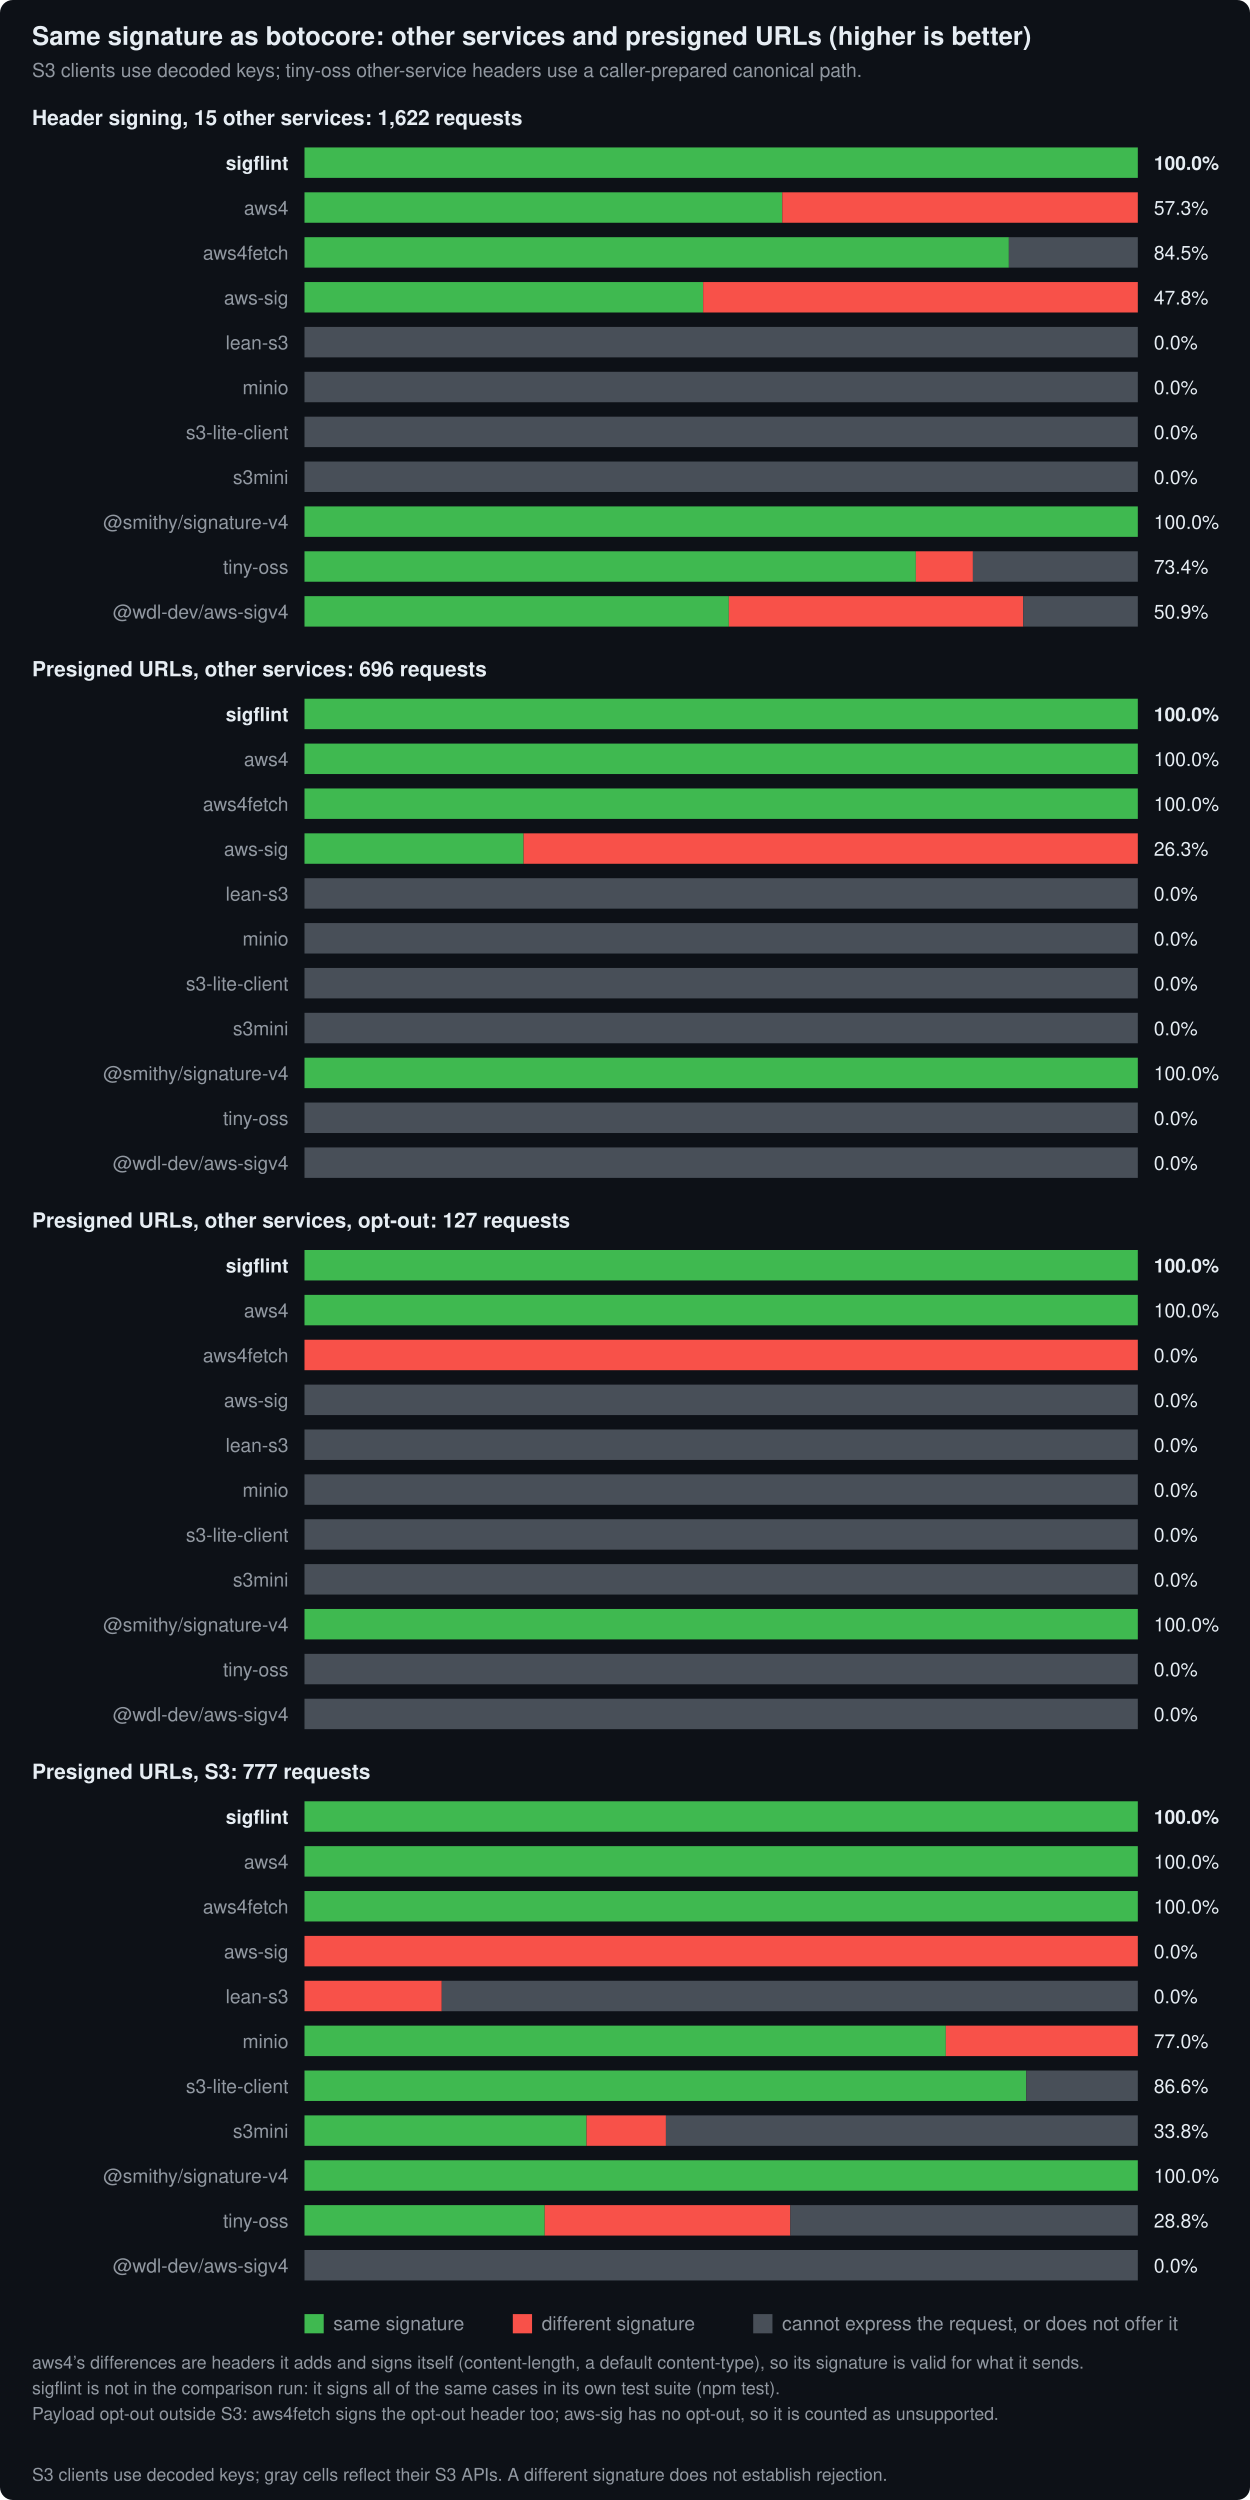
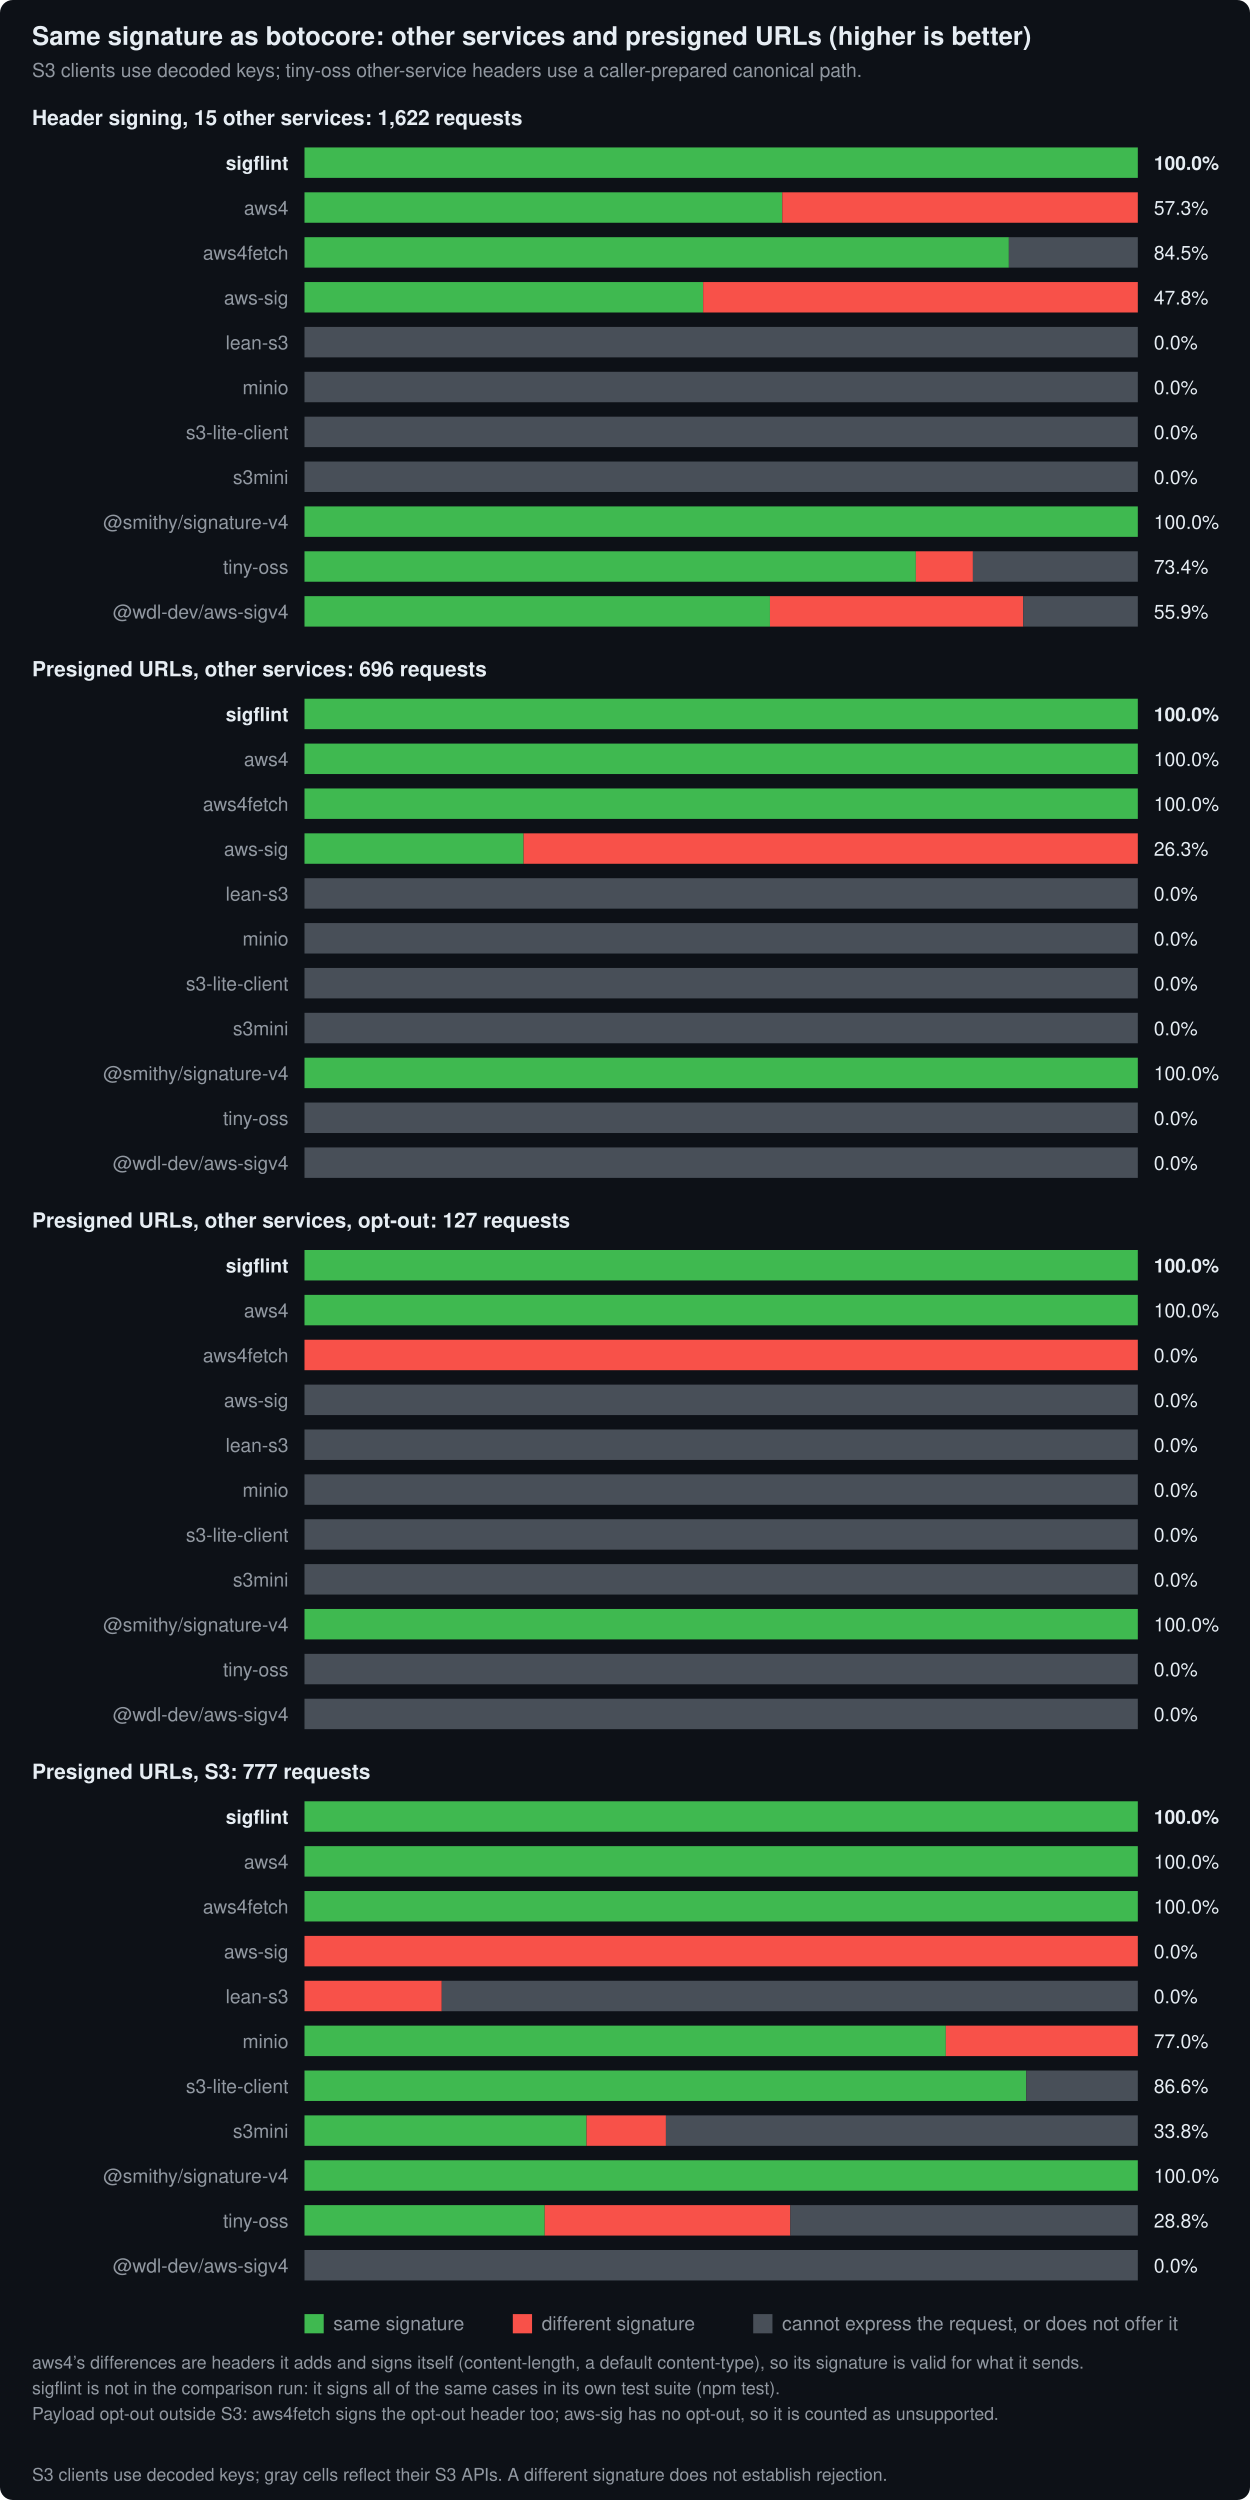
<svg xmlns="http://www.w3.org/2000/svg" width="780" height="1560" viewBox="0 0 780 1560" role="img" aria-labelledby="t d" font-family="-apple-system,BlinkMacSystemFont,'Segoe UI',Helvetica,Arial,sans-serif">
  <rect width="780" height="1560" rx="8" fill="#0d1117" />
  <text x="20" y="28" font-size="16" fill="#e6edf3" text-anchor="start" font-weight="600">Same signature as botocore: other services and presigned URLs (higher is better)</text>
  <text x="20" y="48" font-size="12" fill="#9198a1" text-anchor="start" font-weight="400">S3 clients use decoded keys; tiny-oss other-service headers use a caller-prepared canonical path.</text>
  <text x="20" y="78" font-size="13" fill="#e6edf3" text-anchor="start" font-weight="600">Header signing, 15 other services: 1,622 requests</text>
  <text x="180" y="106" font-size="12" fill="#e6edf3" text-anchor="end" font-weight="700">sigflint</text>
  <rect x="190" y="92" width="520" height="19" fill="#3fb950" />
  <text x="720" y="106" font-size="12" fill="#e6edf3" text-anchor="start" font-weight="700">100.0%</text>
  <text x="180" y="134" font-size="12" fill="#9198a1" text-anchor="end" font-weight="400">aws4</text>
  <rect x="190" y="120" width="298.15" height="19" fill="#3fb950" />
  <rect x="488.15" y="120" width="221.85" height="19" fill="#f85149" />
  <text x="720" y="134" font-size="12" fill="#e6edf3" text-anchor="start" font-weight="400">57.3%</text>
  <text x="180" y="162" font-size="12" fill="#9198a1" text-anchor="end" font-weight="400">aws4fetch</text>
  <rect x="190" y="148" width="439.531" height="19" fill="#3fb950" />
  <rect x="629.531" y="148" width="80.469" height="19" fill="#484f58" />
  <text x="720" y="162" font-size="12" fill="#e6edf3" text-anchor="start" font-weight="400">84.5%</text>
  <text x="180" y="190" font-size="12" fill="#9198a1" text-anchor="end" font-weight="400">aws-sig</text>
  <rect x="190" y="176" width="248.779" height="19" fill="#3fb950" />
  <rect x="438.779" y="176" width="271.221" height="19" fill="#f85149" />
  <text x="720" y="190" font-size="12" fill="#e6edf3" text-anchor="start" font-weight="400">47.8%</text>
  <text x="180" y="218" font-size="12" fill="#9198a1" text-anchor="end" font-weight="400">lean-s3</text>
  <rect x="190" y="204" width="520" height="19" fill="#484f58" />
  <text x="720" y="218" font-size="12" fill="#e6edf3" text-anchor="start" font-weight="400">0.0%</text>
  <text x="180" y="246" font-size="12" fill="#9198a1" text-anchor="end" font-weight="400">minio</text>
  <rect x="190" y="232" width="520" height="19" fill="#484f58" />
  <text x="720" y="246" font-size="12" fill="#e6edf3" text-anchor="start" font-weight="400">0.0%</text>
  <text x="180" y="274" font-size="12" fill="#9198a1" text-anchor="end" font-weight="400">s3-lite-client</text>
  <rect x="190" y="260" width="520" height="19" fill="#484f58" />
  <text x="720" y="274" font-size="12" fill="#e6edf3" text-anchor="start" font-weight="400">0.0%</text>
  <text x="180" y="302" font-size="12" fill="#9198a1" text-anchor="end" font-weight="400">s3mini</text>
  <rect x="190" y="288" width="520" height="19" fill="#484f58" />
  <text x="720" y="302" font-size="12" fill="#e6edf3" text-anchor="start" font-weight="400">0.0%</text>
  <text x="180" y="330" font-size="12" fill="#9198a1" text-anchor="end" font-weight="400">@smithy/signature-v4</text>
  <rect x="190" y="316" width="520" height="19" fill="#3fb950" />
  <text x="720" y="330" font-size="12" fill="#e6edf3" text-anchor="start" font-weight="400">100.0%</text>
  <text x="180" y="358" font-size="12" fill="#9198a1" text-anchor="end" font-weight="400">tiny-oss</text>
  <rect x="190" y="344" width="381.504" height="19" fill="#3fb950" />
  <rect x="571.504" y="344" width="35.586" height="19" fill="#f85149" />
  <rect x="607.09" y="344" width="102.91" height="19" fill="#484f58" />
  <text x="720" y="358" font-size="12" fill="#e6edf3" text-anchor="start" font-weight="400">73.4%</text>
  <text x="180" y="386" font-size="12" fill="#9198a1" text-anchor="end" font-weight="400">@wdl-dev/aws-sigv4</text>
-   <rect x="190" y="372" width="264.809" height="19" fill="#3fb950" />
-   <rect x="454.809" y="372" width="183.699" height="19" fill="#f85149" />
+   <rect x="190" y="372" width="290.456" height="19" fill="#3fb950" />
+   <rect x="480.456" y="372" width="158.052" height="19" fill="#f85149" />
  <rect x="638.508" y="372" width="71.492" height="19" fill="#484f58" />
-   <text x="720" y="386" font-size="12" fill="#e6edf3" text-anchor="start" font-weight="400">50.9%</text>
+   <text x="720" y="386" font-size="12" fill="#e6edf3" text-anchor="start" font-weight="400">55.9%</text>
  <text x="20" y="422" font-size="13" fill="#e6edf3" text-anchor="start" font-weight="600">Presigned URLs, other services: 696 requests</text>
  <text x="180" y="450" font-size="12" fill="#e6edf3" text-anchor="end" font-weight="700">sigflint</text>
  <rect x="190" y="436" width="520" height="19" fill="#3fb950" />
  <text x="720" y="450" font-size="12" fill="#e6edf3" text-anchor="start" font-weight="700">100.0%</text>
  <text x="180" y="478" font-size="12" fill="#9198a1" text-anchor="end" font-weight="400">aws4</text>
  <rect x="190" y="464" width="520" height="19" fill="#3fb950" />
  <text x="720" y="478" font-size="12" fill="#e6edf3" text-anchor="start" font-weight="400">100.0%</text>
  <text x="180" y="506" font-size="12" fill="#9198a1" text-anchor="end" font-weight="400">aws4fetch</text>
  <rect x="190" y="492" width="520" height="19" fill="#3fb950" />
  <text x="720" y="506" font-size="12" fill="#e6edf3" text-anchor="start" font-weight="400">100.0%</text>
  <text x="180" y="534" font-size="12" fill="#9198a1" text-anchor="end" font-weight="400">aws-sig</text>
  <rect x="190" y="520" width="136.724" height="19" fill="#3fb950" />
  <rect x="326.724" y="520" width="383.276" height="19" fill="#f85149" />
  <text x="720" y="534" font-size="12" fill="#e6edf3" text-anchor="start" font-weight="400">26.3%</text>
  <text x="180" y="562" font-size="12" fill="#9198a1" text-anchor="end" font-weight="400">lean-s3</text>
  <rect x="190" y="548" width="520" height="19" fill="#484f58" />
  <text x="720" y="562" font-size="12" fill="#e6edf3" text-anchor="start" font-weight="400">0.0%</text>
  <text x="180" y="590" font-size="12" fill="#9198a1" text-anchor="end" font-weight="400">minio</text>
  <rect x="190" y="576" width="520" height="19" fill="#484f58" />
  <text x="720" y="590" font-size="12" fill="#e6edf3" text-anchor="start" font-weight="400">0.0%</text>
  <text x="180" y="618" font-size="12" fill="#9198a1" text-anchor="end" font-weight="400">s3-lite-client</text>
  <rect x="190" y="604" width="520" height="19" fill="#484f58" />
  <text x="720" y="618" font-size="12" fill="#e6edf3" text-anchor="start" font-weight="400">0.0%</text>
  <text x="180" y="646" font-size="12" fill="#9198a1" text-anchor="end" font-weight="400">s3mini</text>
  <rect x="190" y="632" width="520" height="19" fill="#484f58" />
  <text x="720" y="646" font-size="12" fill="#e6edf3" text-anchor="start" font-weight="400">0.0%</text>
  <text x="180" y="674" font-size="12" fill="#9198a1" text-anchor="end" font-weight="400">@smithy/signature-v4</text>
  <rect x="190" y="660" width="520" height="19" fill="#3fb950" />
  <text x="720" y="674" font-size="12" fill="#e6edf3" text-anchor="start" font-weight="400">100.0%</text>
  <text x="180" y="702" font-size="12" fill="#9198a1" text-anchor="end" font-weight="400">tiny-oss</text>
  <rect x="190" y="688" width="520" height="19" fill="#484f58" />
  <text x="720" y="702" font-size="12" fill="#e6edf3" text-anchor="start" font-weight="400">0.0%</text>
  <text x="180" y="730" font-size="12" fill="#9198a1" text-anchor="end" font-weight="400">@wdl-dev/aws-sigv4</text>
  <rect x="190" y="716" width="520" height="19" fill="#484f58" />
  <text x="720" y="730" font-size="12" fill="#e6edf3" text-anchor="start" font-weight="400">0.0%</text>
  <text x="20" y="766" font-size="13" fill="#e6edf3" text-anchor="start" font-weight="600">Presigned URLs, other services, opt-out: 127 requests</text>
  <text x="180" y="794" font-size="12" fill="#e6edf3" text-anchor="end" font-weight="700">sigflint</text>
  <rect x="190" y="780" width="520" height="19" fill="#3fb950" />
  <text x="720" y="794" font-size="12" fill="#e6edf3" text-anchor="start" font-weight="700">100.0%</text>
  <text x="180" y="822" font-size="12" fill="#9198a1" text-anchor="end" font-weight="400">aws4</text>
  <rect x="190" y="808" width="520" height="19" fill="#3fb950" />
  <text x="720" y="822" font-size="12" fill="#e6edf3" text-anchor="start" font-weight="400">100.0%</text>
  <text x="180" y="850" font-size="12" fill="#9198a1" text-anchor="end" font-weight="400">aws4fetch</text>
  <rect x="190" y="836" width="520" height="19" fill="#f85149" />
  <text x="720" y="850" font-size="12" fill="#e6edf3" text-anchor="start" font-weight="400">0.0%</text>
  <text x="180" y="878" font-size="12" fill="#9198a1" text-anchor="end" font-weight="400">aws-sig</text>
  <rect x="190" y="864" width="520" height="19" fill="#484f58" />
  <text x="720" y="878" font-size="12" fill="#e6edf3" text-anchor="start" font-weight="400">0.0%</text>
  <text x="180" y="906" font-size="12" fill="#9198a1" text-anchor="end" font-weight="400">lean-s3</text>
  <rect x="190" y="892" width="520" height="19" fill="#484f58" />
  <text x="720" y="906" font-size="12" fill="#e6edf3" text-anchor="start" font-weight="400">0.0%</text>
  <text x="180" y="934" font-size="12" fill="#9198a1" text-anchor="end" font-weight="400">minio</text>
  <rect x="190" y="920" width="520" height="19" fill="#484f58" />
  <text x="720" y="934" font-size="12" fill="#e6edf3" text-anchor="start" font-weight="400">0.0%</text>
  <text x="180" y="962" font-size="12" fill="#9198a1" text-anchor="end" font-weight="400">s3-lite-client</text>
  <rect x="190" y="948" width="520" height="19" fill="#484f58" />
  <text x="720" y="962" font-size="12" fill="#e6edf3" text-anchor="start" font-weight="400">0.0%</text>
  <text x="180" y="990" font-size="12" fill="#9198a1" text-anchor="end" font-weight="400">s3mini</text>
  <rect x="190" y="976" width="520" height="19" fill="#484f58" />
  <text x="720" y="990" font-size="12" fill="#e6edf3" text-anchor="start" font-weight="400">0.0%</text>
  <text x="180" y="1018" font-size="12" fill="#9198a1" text-anchor="end" font-weight="400">@smithy/signature-v4</text>
  <rect x="190" y="1004" width="520" height="19" fill="#3fb950" />
  <text x="720" y="1018" font-size="12" fill="#e6edf3" text-anchor="start" font-weight="400">100.0%</text>
  <text x="180" y="1046" font-size="12" fill="#9198a1" text-anchor="end" font-weight="400">tiny-oss</text>
  <rect x="190" y="1032" width="520" height="19" fill="#484f58" />
  <text x="720" y="1046" font-size="12" fill="#e6edf3" text-anchor="start" font-weight="400">0.0%</text>
  <text x="180" y="1074" font-size="12" fill="#9198a1" text-anchor="end" font-weight="400">@wdl-dev/aws-sigv4</text>
  <rect x="190" y="1060" width="520" height="19" fill="#484f58" />
  <text x="720" y="1074" font-size="12" fill="#e6edf3" text-anchor="start" font-weight="400">0.0%</text>
  <text x="20" y="1110" font-size="13" fill="#e6edf3" text-anchor="start" font-weight="600">Presigned URLs, S3: 777 requests</text>
  <text x="180" y="1138" font-size="12" fill="#e6edf3" text-anchor="end" font-weight="700">sigflint</text>
  <rect x="190" y="1124" width="520" height="19" fill="#3fb950" />
  <text x="720" y="1138" font-size="12" fill="#e6edf3" text-anchor="start" font-weight="700">100.0%</text>
  <text x="180" y="1166" font-size="12" fill="#9198a1" text-anchor="end" font-weight="400">aws4</text>
  <rect x="190" y="1152" width="520" height="19" fill="#3fb950" />
  <text x="720" y="1166" font-size="12" fill="#e6edf3" text-anchor="start" font-weight="400">100.0%</text>
  <text x="180" y="1194" font-size="12" fill="#9198a1" text-anchor="end" font-weight="400">aws4fetch</text>
  <rect x="190" y="1180" width="520" height="19" fill="#3fb950" />
  <text x="720" y="1194" font-size="12" fill="#e6edf3" text-anchor="start" font-weight="400">100.0%</text>
  <text x="180" y="1222" font-size="12" fill="#9198a1" text-anchor="end" font-weight="400">aws-sig</text>
  <rect x="190" y="1208" width="520" height="19" fill="#f85149" />
  <text x="720" y="1222" font-size="12" fill="#e6edf3" text-anchor="start" font-weight="400">0.0%</text>
  <text x="180" y="1250" font-size="12" fill="#9198a1" text-anchor="end" font-weight="400">lean-s3</text>
  <rect x="190" y="1236" width="85.663" height="19" fill="#f85149" />
  <rect x="275.663" y="1236" width="434.337" height="19" fill="#484f58" />
  <text x="720" y="1250" font-size="12" fill="#e6edf3" text-anchor="start" font-weight="400">0.0%</text>
  <text x="180" y="1278" font-size="12" fill="#9198a1" text-anchor="end" font-weight="400">minio</text>
  <rect x="190" y="1264" width="400.206" height="19" fill="#3fb950" />
  <rect x="590.206" y="1264" width="119.794" height="19" fill="#f85149" />
  <text x="720" y="1278" font-size="12" fill="#e6edf3" text-anchor="start" font-weight="400">77.0%</text>
  <text x="180" y="1306" font-size="12" fill="#9198a1" text-anchor="end" font-weight="400">s3-lite-client</text>
  <rect x="190" y="1292" width="450.399" height="19" fill="#3fb950" />
  <rect x="640.399" y="1292" width="69.601" height="19" fill="#484f58" />
  <text x="720" y="1306" font-size="12" fill="#e6edf3" text-anchor="start" font-weight="400">86.6%</text>
  <text x="180" y="1334" font-size="12" fill="#9198a1" text-anchor="end" font-weight="400">s3mini</text>
  <rect x="190" y="1320" width="176.01" height="19" fill="#3fb950" />
  <rect x="366.01" y="1320" width="49.524" height="19" fill="#f85149" />
  <rect x="415.534" y="1320" width="294.466" height="19" fill="#484f58" />
  <text x="720" y="1334" font-size="12" fill="#e6edf3" text-anchor="start" font-weight="400">33.8%</text>
  <text x="180" y="1362" font-size="12" fill="#9198a1" text-anchor="end" font-weight="400">@smithy/signature-v4</text>
  <rect x="190" y="1348" width="520" height="19" fill="#3fb950" />
  <text x="720" y="1362" font-size="12" fill="#e6edf3" text-anchor="start" font-weight="400">100.0%</text>
  <text x="180" y="1390" font-size="12" fill="#9198a1" text-anchor="end" font-weight="400">tiny-oss</text>
  <rect x="190" y="1376" width="149.91" height="19" fill="#3fb950" />
  <rect x="339.91" y="1376" width="153.256" height="19" fill="#f85149" />
  <rect x="493.166" y="1376" width="216.834" height="19" fill="#484f58" />
  <text x="720" y="1390" font-size="12" fill="#e6edf3" text-anchor="start" font-weight="400">28.8%</text>
  <text x="180" y="1418" font-size="12" fill="#9198a1" text-anchor="end" font-weight="400">@wdl-dev/aws-sigv4</text>
  <rect x="190" y="1404" width="520" height="19" fill="#484f58" />
  <text x="720" y="1418" font-size="12" fill="#e6edf3" text-anchor="start" font-weight="400">0.0%</text>
  <rect x="190" y="1444" width="12" height="12" fill="#3fb950" />
  <text x="208" y="1454" font-size="12" fill="#9198a1" text-anchor="start" font-weight="400">same signature</text>
  <rect x="320" y="1444" width="12" height="12" fill="#f85149" />
  <text x="338" y="1454" font-size="12" fill="#9198a1" text-anchor="start" font-weight="400">different signature</text>
  <rect x="470" y="1444" width="12" height="12" fill="#484f58" />
  <text x="488" y="1454" font-size="12" fill="#9198a1" text-anchor="start" font-weight="400">cannot express the request, or does not offer it</text>
  <text x="20" y="1478" font-size="11" fill="#9198a1" text-anchor="start" font-weight="400">aws4’s differences are headers it adds and signs itself (content-length, a default content-type), so its signature is valid for what it sends.</text>
  <text x="20" y="1494" font-size="11" fill="#9198a1" text-anchor="start" font-weight="400">sigflint is not in the comparison run: it signs all of the same cases in its own test suite (npm test).</text>
  <text x="20" y="1510" font-size="11" fill="#9198a1" text-anchor="start" font-weight="400">Payload opt-out outside S3: aws4fetch signs the opt-out header too; aws-sig has no opt-out, so it is counted as unsupported.</text>
  <text x="20" y="1548" font-size="11" fill="#9198a1" text-anchor="start" font-weight="400">S3 clients use decoded keys; gray cells reflect their S3 APIs. A different signature does not establish rejection.</text>
</svg>
